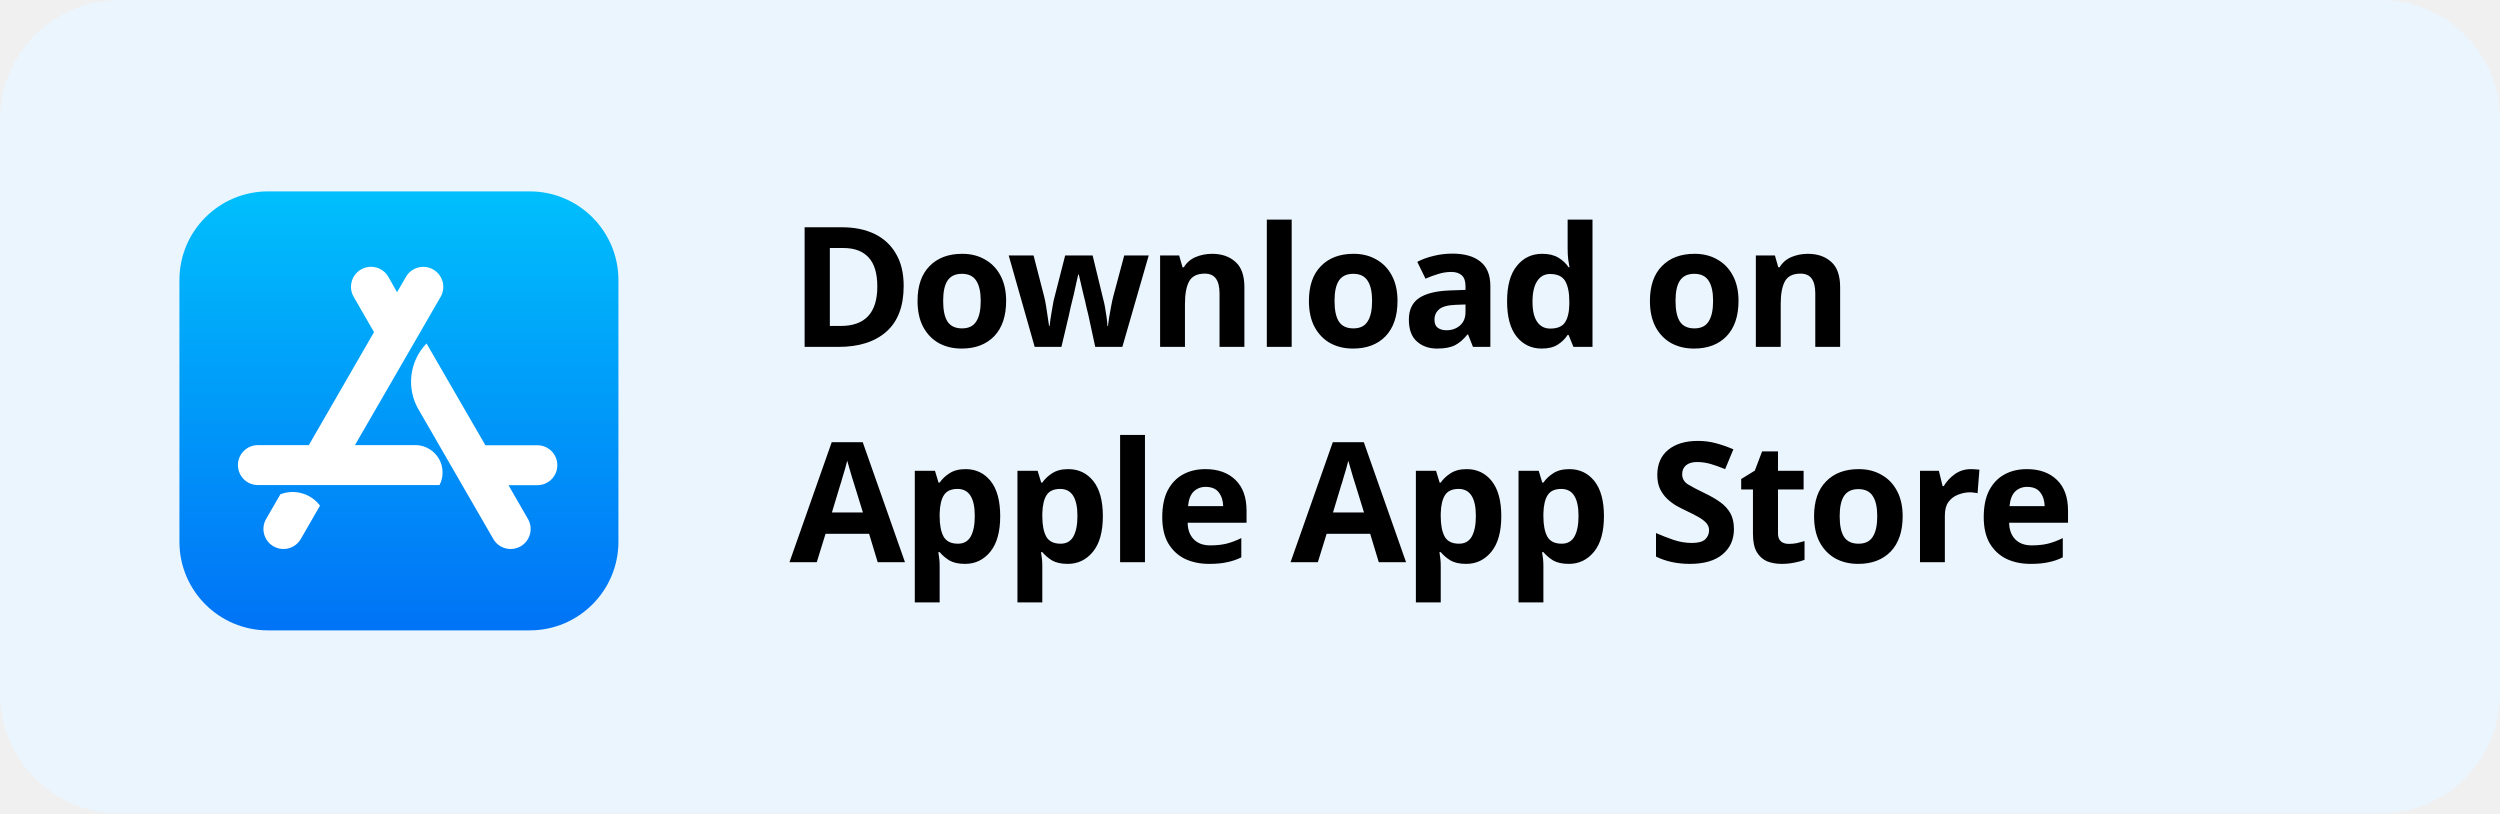
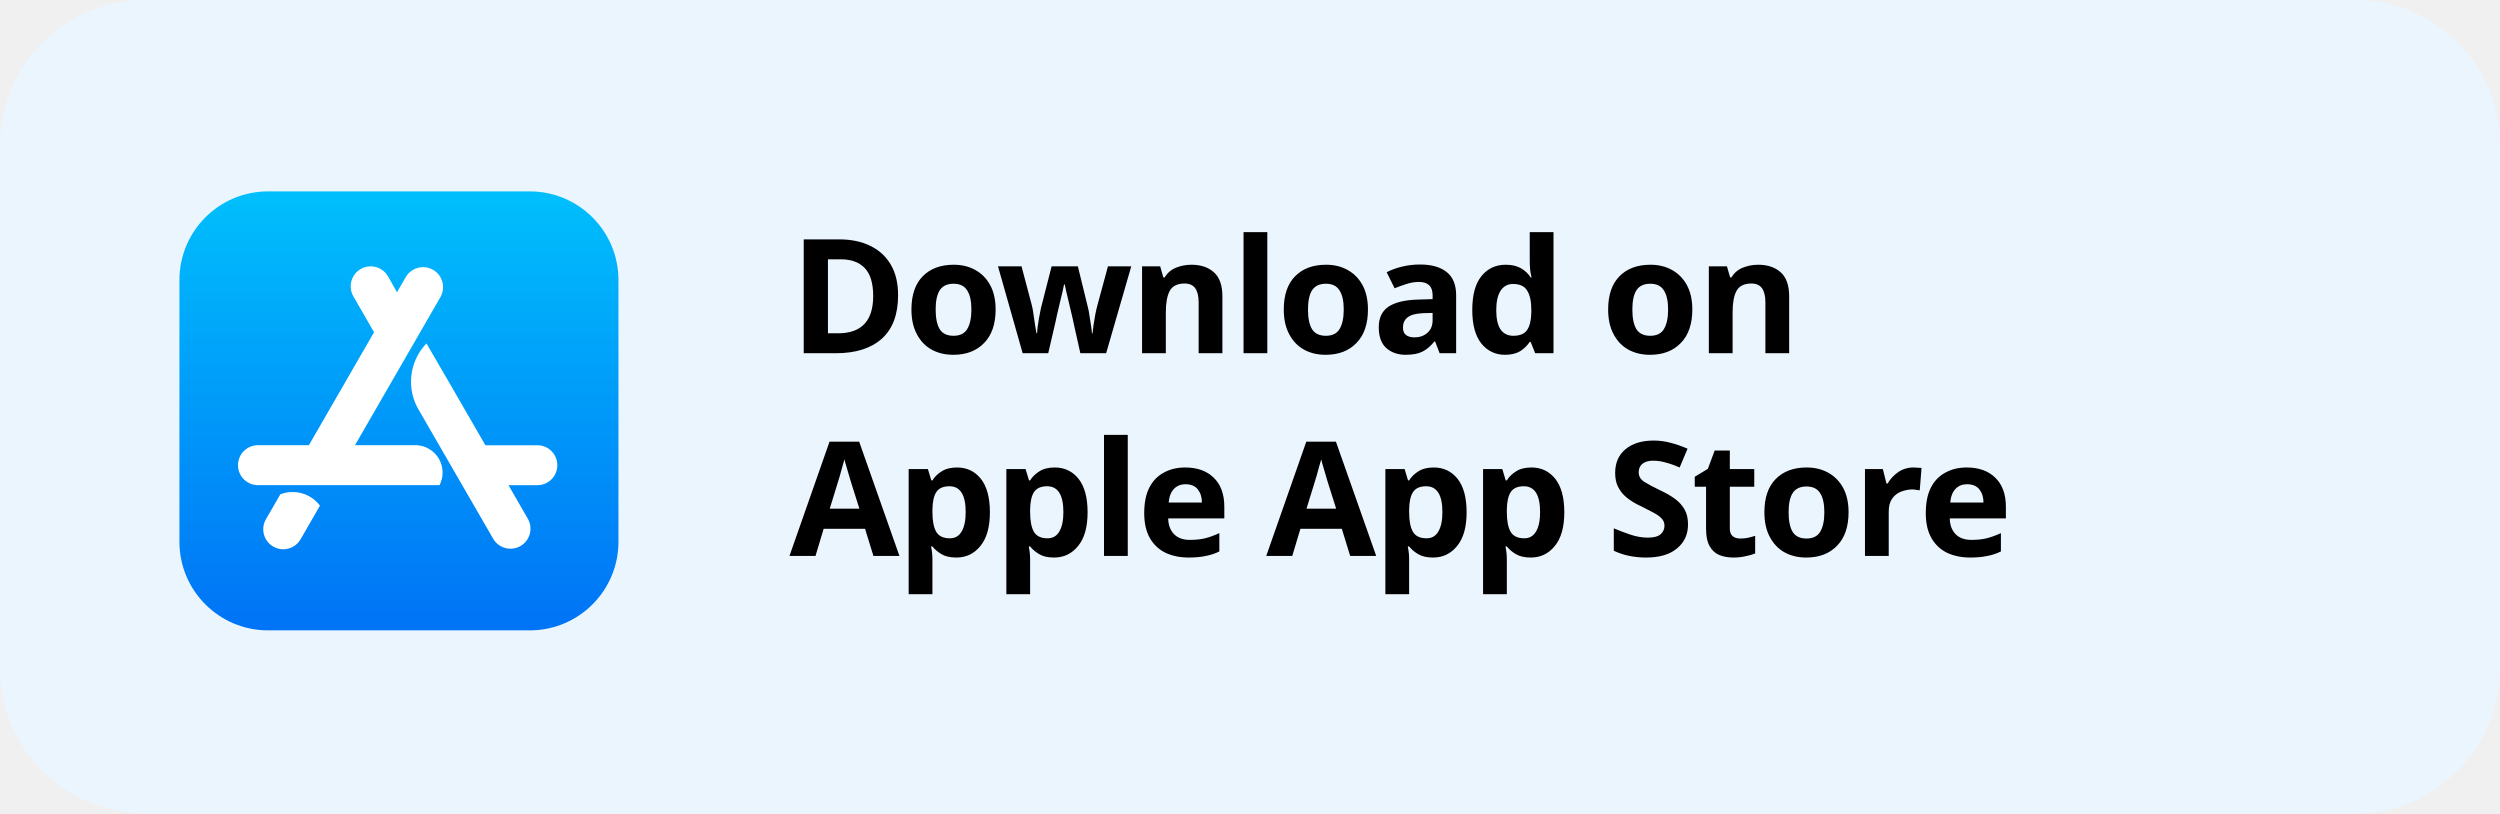
- <svg xmlns="http://www.w3.org/2000/svg" width="209" height="68" viewBox="0 0 209 68">
+ <svg xmlns="http://www.w3.org/2000/svg" id="Group_3201" data-name="Group 3201" width="172.631" height="56.167" viewBox="0 0 172.631 56.167">
  <defs>
    <linearGradient id="linear-gradient" x1="0.5" x2="0.5" y2="1" gradientUnits="objectBoundingBox">
      <stop offset="0" stop-color="#00bffc" />
      <stop offset="1" stop-color="#0073f6" />
    </linearGradient>
  </defs>
-   <g id="Group_7404" data-name="Group 7404" transform="translate(0 -0.45)">
-     <rect id="Rectangle_1009" data-name="Rectangle 1009" width="209" height="68" rx="10" transform="translate(0 0.45)" fill="#ebf5fe" />
-     <g id="Group_3199" data-name="Group 3199" transform="translate(15 15)">
-       <text id="Download_on_Apple_App_Store" data-name="Download on Apple App Store" transform="translate(51 14.45)" font-size="14" font-family="BRFirma-SemiBold, BR Firma" font-weight="600" letter-spacing="-0.02em">
-         <tspan x="0" y="0">Download on</tspan>
-         <tspan x="0" y="18">Apple App Store</tspan>
-       </text>
-       <g id="app-store" transform="translate(0 1.45)">
-         <path id="Path_5682" data-name="Path 5682" d="M29.286.032H7.413A7.41,7.41,0,0,0,0,7.445V29.322a7.409,7.409,0,0,0,7.413,7.409H29.29A7.413,7.413,0,0,0,36.7,29.318V7.445A7.417,7.417,0,0,0,29.286.032Z" transform="translate(0 -0.032)" fill="url(#linear-gradient)" />
-         <g id="Group_3202" data-name="Group 3202" transform="translate(4.89 6.305)">
-           <path id="Path_5683" data-name="Path 5683" d="M81.519,90.109l.743-1.284a1.673,1.673,0,0,1,2.9,1.67L78,102.889H83.18a2.292,2.292,0,0,1,1.89,3.34H69.886a1.67,1.67,0,0,1,0-3.34h4.257l5.45-9.445-1.7-2.954a1.673,1.673,0,0,1,2.9-1.67Z" transform="translate(-68.216 -87.982)" fill="#fff" />
-           <path id="Path_5684" data-name="Path 5684" d="M102.726,351.922l-1.606,2.785a1.673,1.673,0,1,1-2.9-1.67l1.193-2.064A2.859,2.859,0,0,1,102.726,351.922Z" transform="translate(-95.863 -331.955)" fill="#fff" />
-           <path id="Path_5685" data-name="Path 5685" d="M276.526,185.864h4.344a1.67,1.67,0,1,1,0,3.34h-2.413l1.629,2.826a1.673,1.673,0,0,1-2.9,1.67q-4.115-7.136-6.17-10.689a4.62,4.62,0,0,1,.587-5.656Q273.248,180.175,276.526,185.864Z" transform="translate(-255.837 -170.947)" fill="#fff" />
-         </g>
+   <rect id="Rectangle_1009" data-name="Rectangle 1009" width="172.631" height="56.167" rx="10" fill="#ebf5fe" />
+   <g id="Group_3199" data-name="Group 3199" transform="translate(12.39 12.39)">
+     <text id="Download_on_Apple_App_Store" data-name="Download on Apple App Store" transform="translate(42.125 12)" font-size="11" font-family="BRFirma-SemiBold, BR Firma" font-weight="600" letter-spacing="-0.02em">
+       <tspan x="0" y="0">Download on</tspan>
+       <tspan x="0" y="14">Apple App Store</tspan>
+     </text>
+     <g id="app-store" transform="translate(0 0.826)">
+       <path id="Path_5682" data-name="Path 5682" d="M24.19.032H6.123A6.121,6.121,0,0,0,0,6.155v18.07a6.12,6.12,0,0,0,6.123,6.119h18.07a6.123,6.123,0,0,0,6.123-6.123V6.155A6.126,6.126,0,0,0,24.19.032Z" transform="translate(0 -0.032)" fill="url(#linear-gradient)" />
+       <g id="Group_3202" data-name="Group 3202" transform="translate(4.039 5.208)">
+         <path id="Path_5683" data-name="Path 5683" d="M79.2,89.739l.614-1.061a1.382,1.382,0,0,1,2.395,1.379L76.3,100.3h4.278a1.893,1.893,0,0,1,1.561,2.758H69.6a1.379,1.379,0,0,1,0-2.758h3.516l4.5-7.8-1.406-2.44A1.382,1.382,0,1,1,78.6,88.674Z" transform="translate(-68.216 -87.982)" fill="#fff" />
+         <path id="Path_5684" data-name="Path 5684" d="M101.9,351.726l-1.326,2.3a1.382,1.382,0,1,1-2.395-1.379l.985-1.705A2.361,2.361,0,0,1,101.9,351.726Z" transform="translate(-96.235 -335.233)" fill="#fff" />
+         <path id="Path_5685" data-name="Path 5685" d="M275.447,184.383h3.588a1.379,1.379,0,1,1,0,2.758h-1.993l1.345,2.334a1.382,1.382,0,0,1-2.395,1.379q-3.4-5.894-5.1-8.829a3.816,3.816,0,0,1,.485-4.672Q272.739,179.684,275.447,184.383Z" transform="translate(-258.358 -172.062)" fill="#fff" />
      </g>
    </g>
  </g>
</svg>
